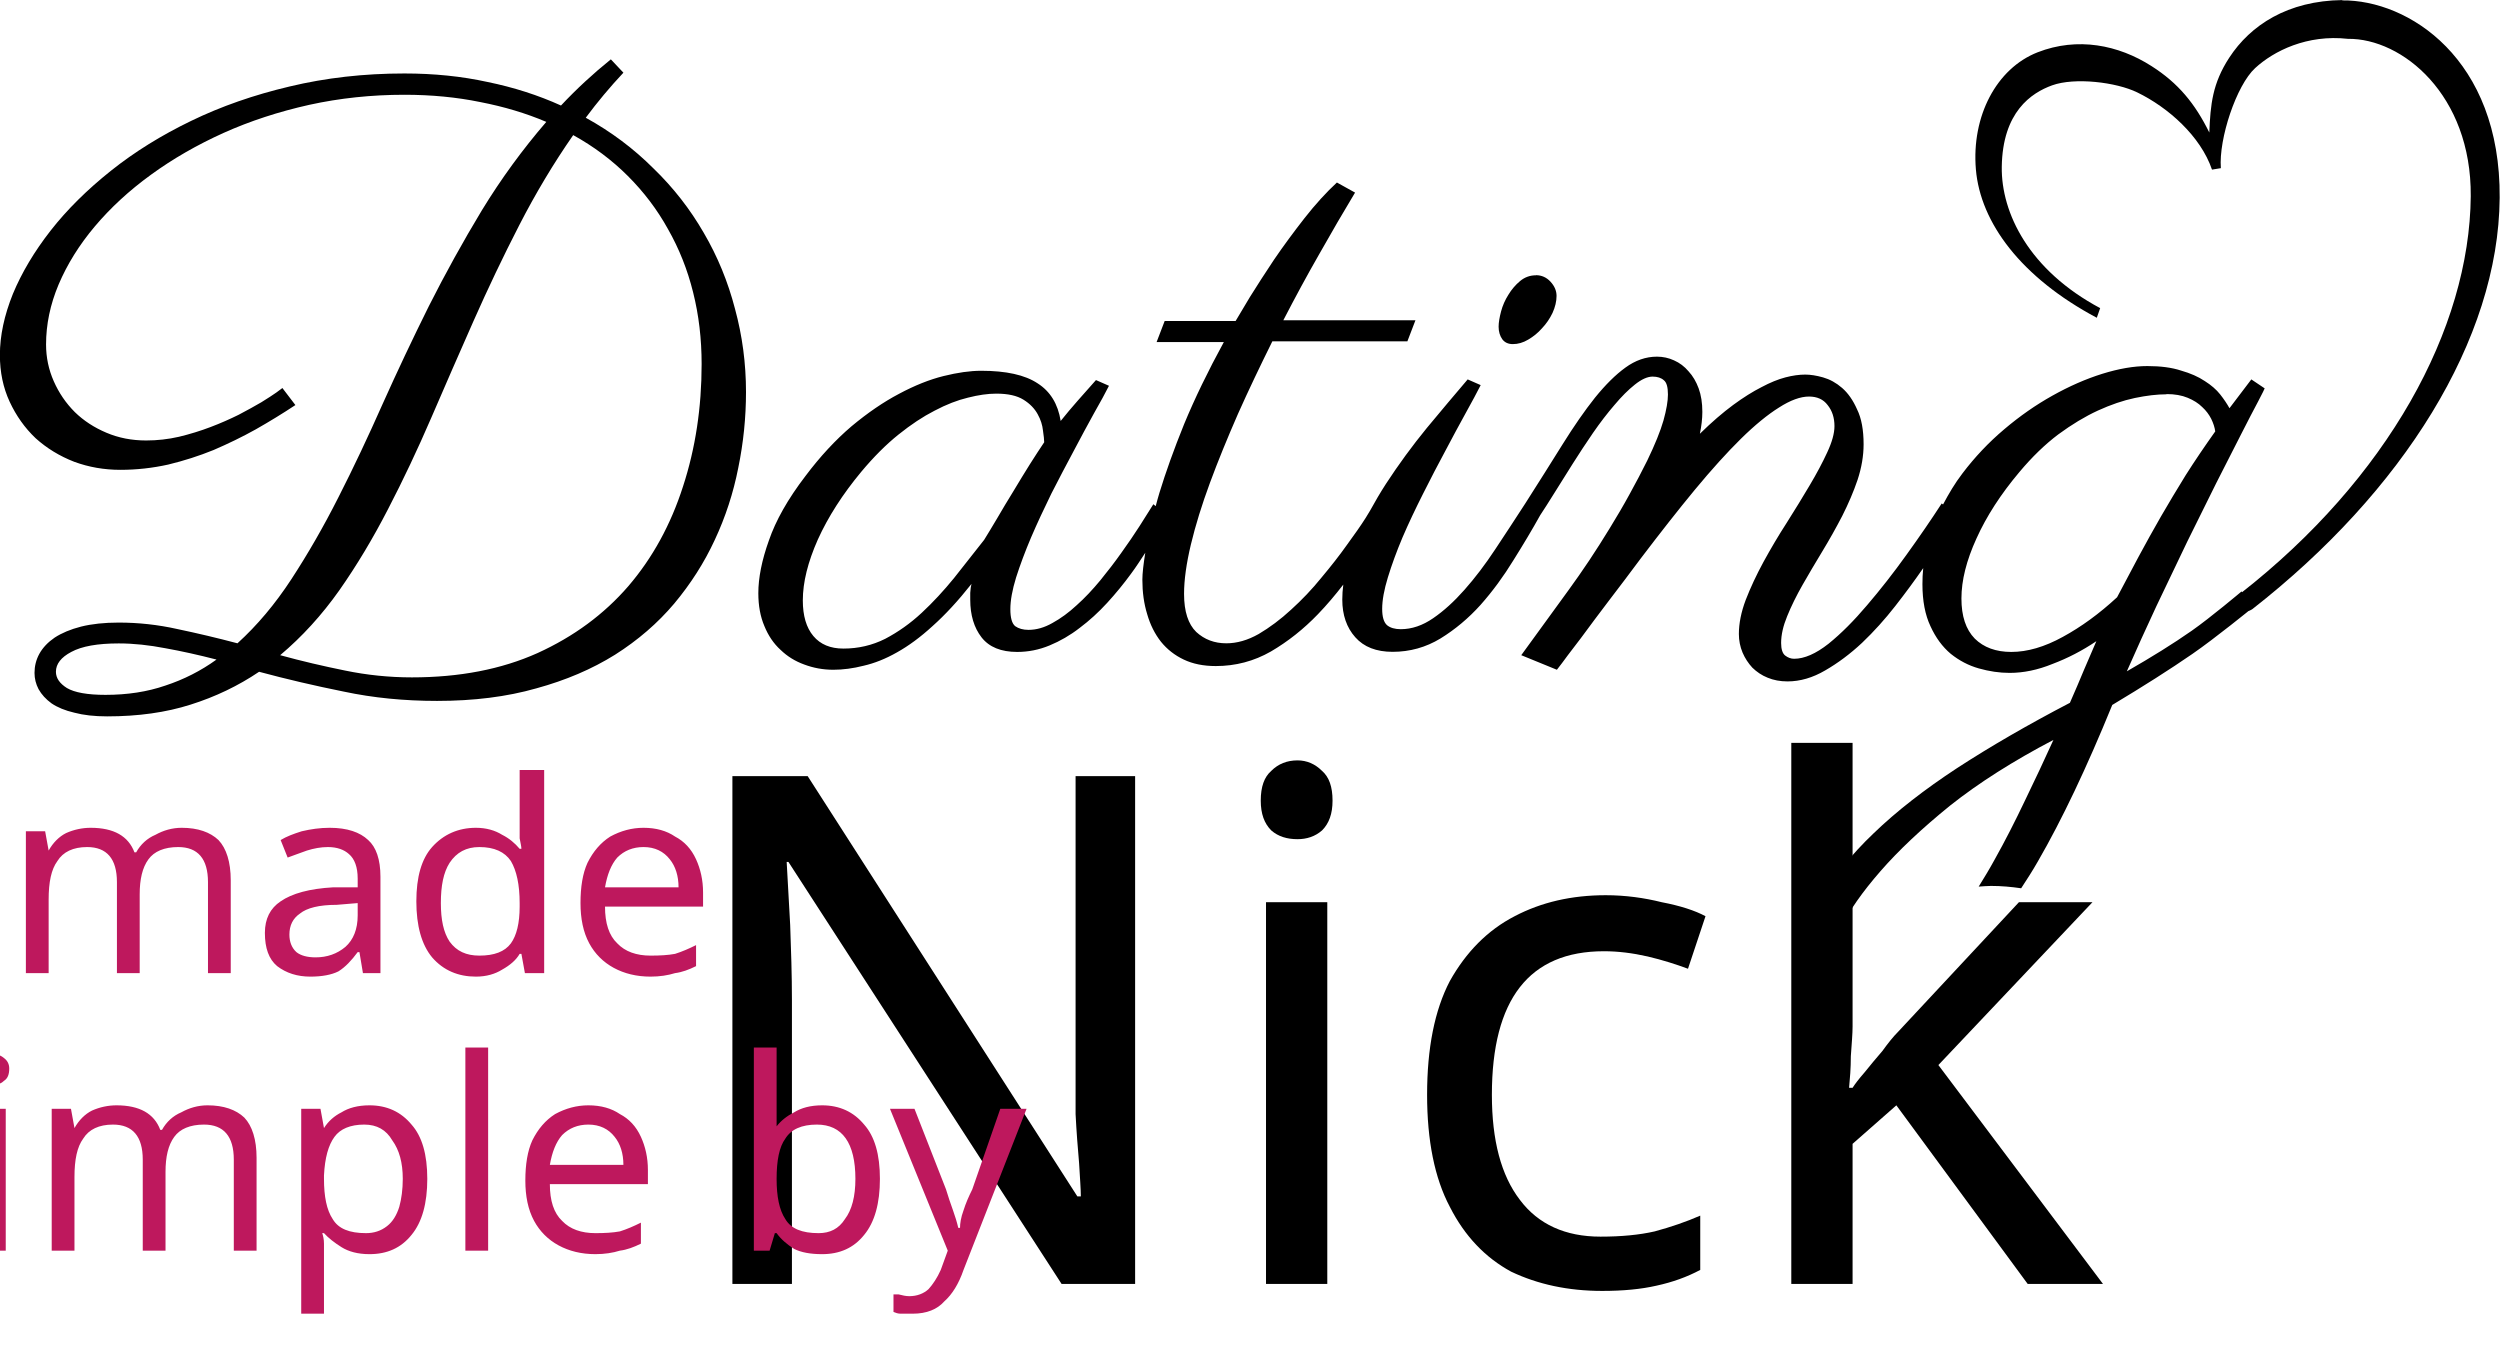
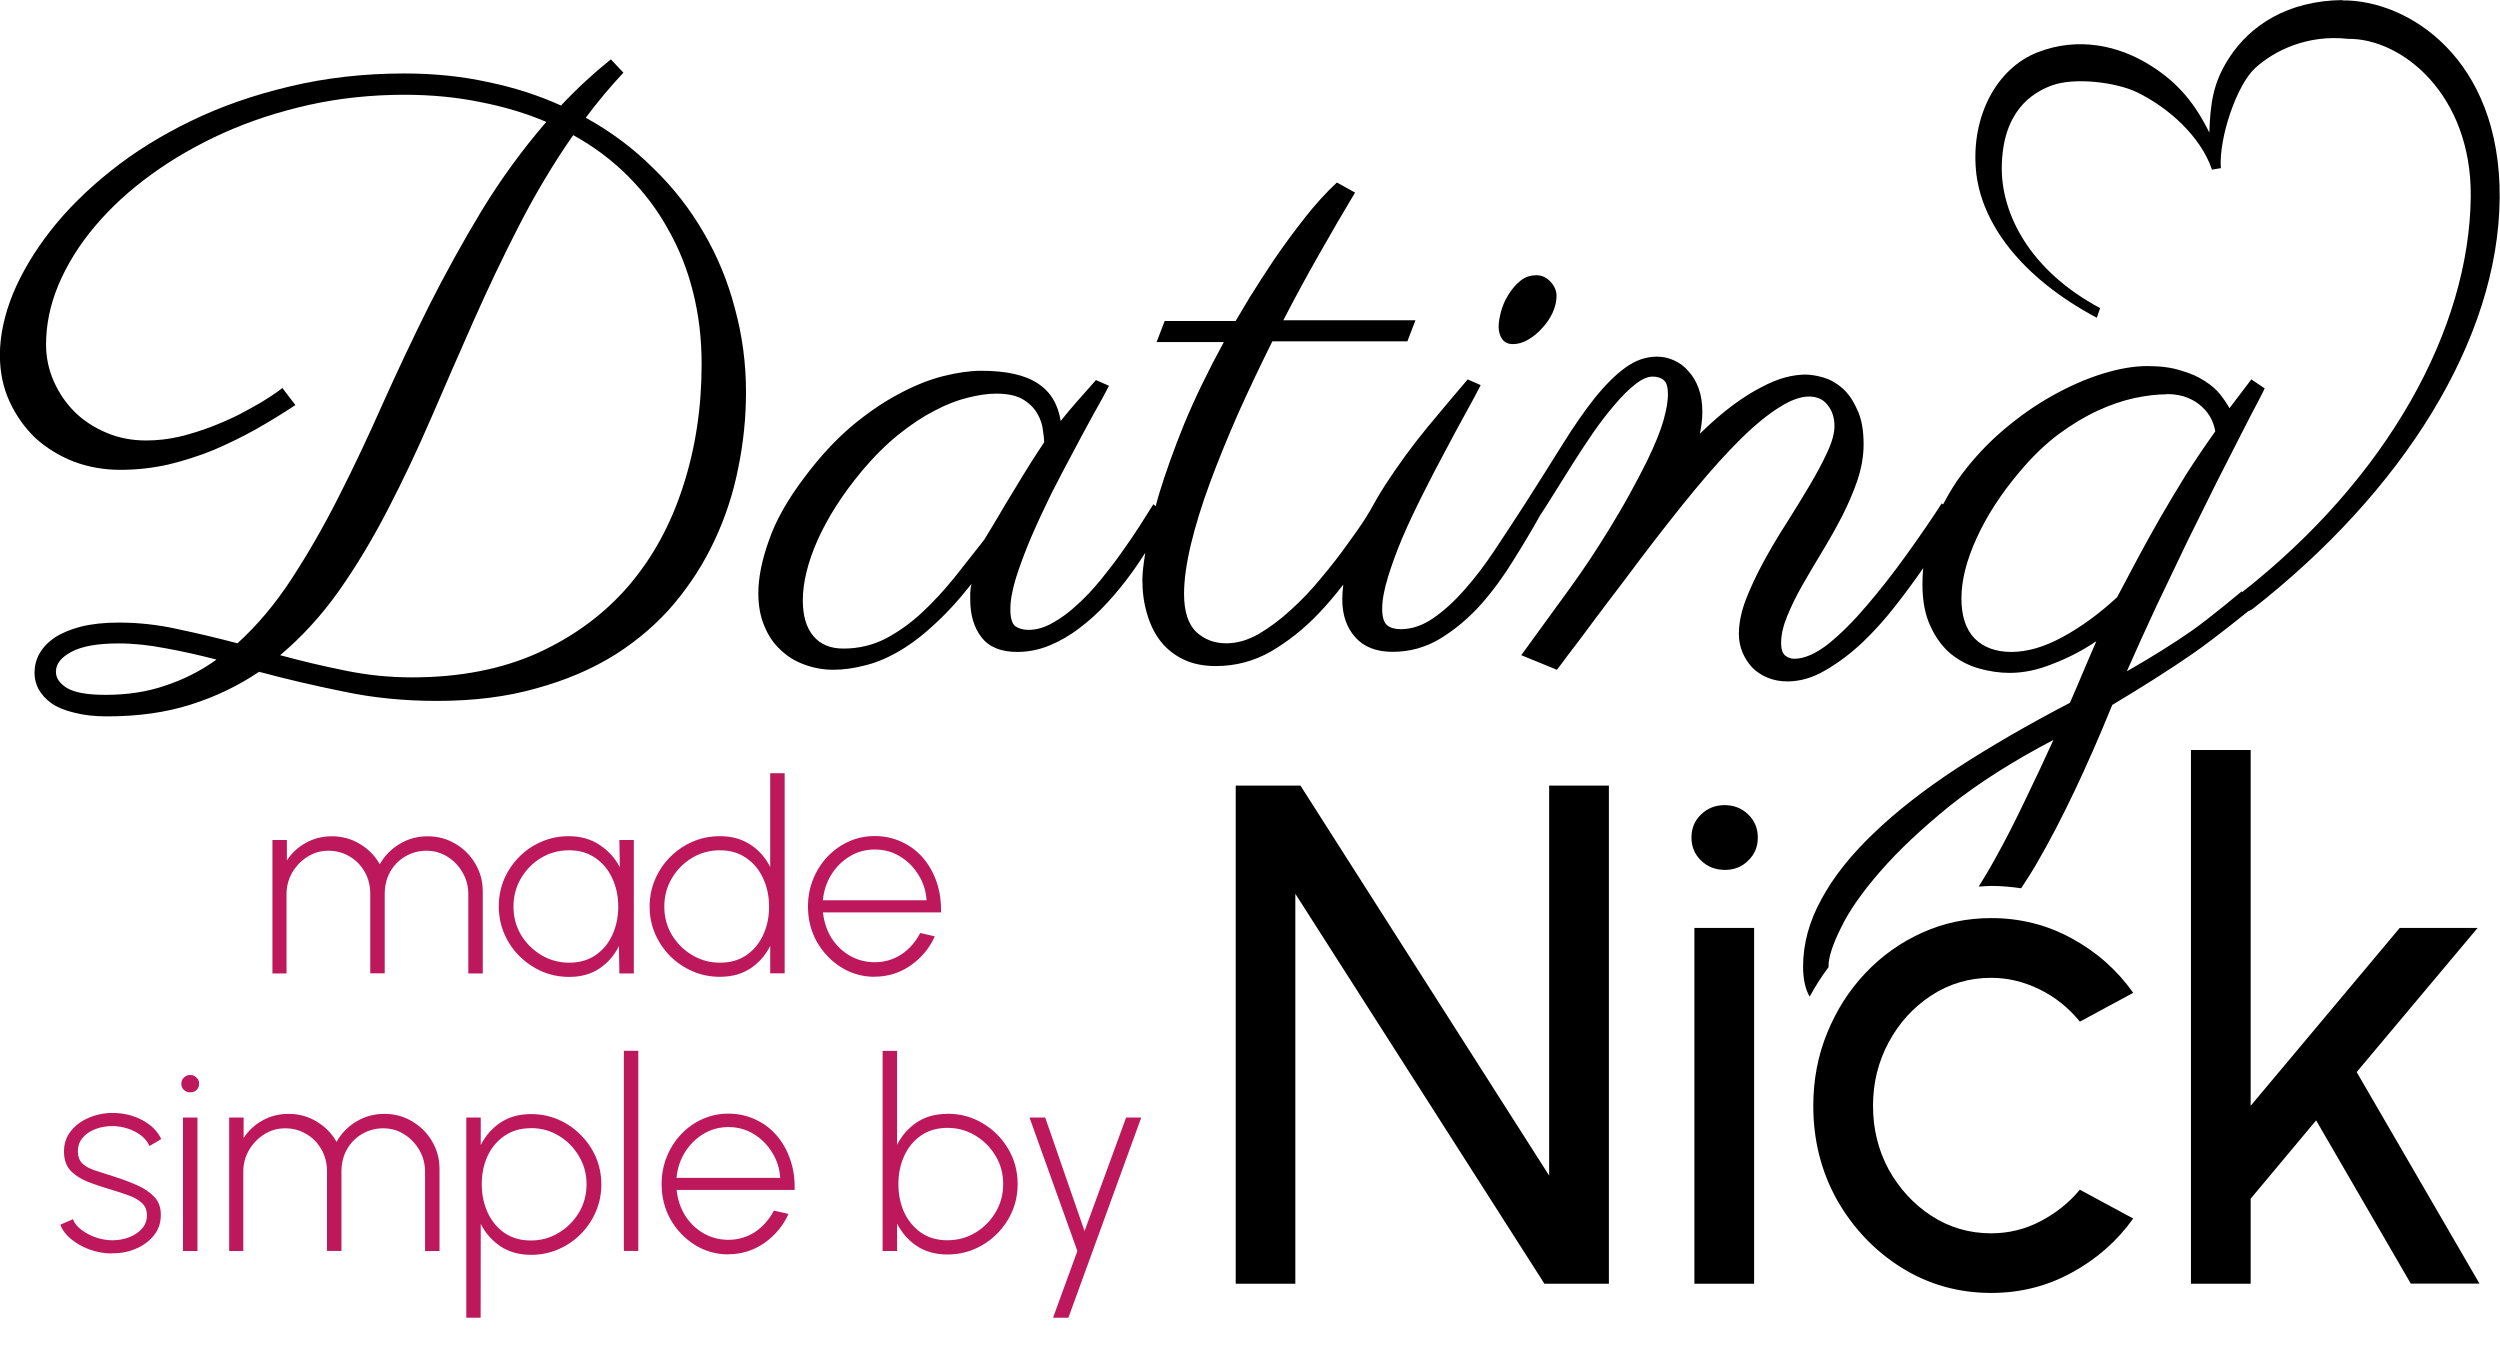
<svg xmlns="http://www.w3.org/2000/svg" width="84.318" height="45.941" viewBox="0 0 22.309 12.155" version="1.1" id="svg1">
  <defs id="defs1" />
  <g id="layer1" transform="translate(-59.52298,-96.39443)">
-     <text xml:space="preserve" style="font-style:normal;font-variant:normal;font-weight:100;font-stretch:normal;font-size:6.35px;font-family:Urbanist;-inkscape-font-specification:'Urbanist Thin';text-align:center;writing-mode:lr-tb;direction:ltr;text-anchor:middle;fill:#000000;fill-opacity:1;stroke:none;stroke-width:0.205;stroke-miterlimit:4.5;paint-order:markers stroke fill" x="76.028" y="107.85" id="text1">
-       <tspan id="tspan1" style="font-style:normal;font-variant:normal;font-weight:500;font-stretch:normal;font-size:6.35px;font-family:Urbanist;-inkscape-font-specification:'Urbanist Medium';fill:#000000;fill-opacity:1;stroke:none;stroke-width:0.205" x="76.028" y="107.85">Nick</tspan>
-     </text>
+     <path style="font-weight:500;font-size:6.35px;font-family:Urbanist;-inkscape-font-specification:'Urbanist Medium';text-align:center;text-anchor:middle;stroke-width:0.205;stroke-miterlimit:4.5;paint-order:markers stroke fill" d="m 70.55,107.85 v -4.445 h 0.578 l 2.219,3.48 v -3.48 h 0.533 v 4.445 h -0.575 l -2.223,-3.48 v 3.48 z m 4.093,-3.175 h 0.533 v 3.175 h -0.533 z m 0.273,-0.518 q -0.127,0 -0.213,-0.083 -0.086,-0.083 -0.086,-0.206 0,-0.124 0.086,-0.206 0.086,-0.083 0.21,-0.083 0.124,0 0.21,0.083 0.086,0.083 0.086,0.206 0,0.124 -0.086,0.206 -0.083,0.083 -0.206,0.083 z m 3.167,2.854 0.476,0.257 q -0.216,0.302 -0.549,0.483 -0.33,0.181 -0.718,0.181 -0.438,0 -0.8,-0.225 -0.359,-0.225 -0.575,-0.603 -0.213,-0.381 -0.213,-0.841 0,-0.349 0.124,-0.651 0.124,-0.305 0.34,-0.533 0.219,-0.232 0.508,-0.362 0.289,-0.13 0.616,-0.13 0.387,0 0.718,0.181 0.333,0.181 0.549,0.486 l -0.476,0.257 q -0.152,-0.187 -0.362,-0.289 -0.21,-0.102 -0.429,-0.102 -0.295,0 -0.537,0.159 -0.238,0.156 -0.378,0.416 -0.14,0.26 -0.14,0.568 0,0.308 0.14,0.568 0.143,0.257 0.381,0.413 0.241,0.156 0.533,0.156 0.235,0 0.441,-0.108 0.206,-0.108 0.349,-0.279 z m 3.566,0.838 h -0.613 l -0.845,-1.457 -0.584,0.699 v 0.759 h -0.533 v -4.763 h 0.533 v 3.175 l 1.33,-1.587 h 0.695 l -1.079,1.286 z" id="text1" aria-label="Nick" />
    <path id="path8" style="-inkscape-font-specification:Parisienne;fill:#000000;fill-opacity:1;stroke:none;stroke-miterlimit:4.5;paint-order:markers stroke fill" d="m 64.974,96.924 c -0.159,0.128 -0.307,0.265 -0.445,0.412 -0.203,-0.092 -0.421,-0.162 -0.655,-0.21 -0.232,-0.051 -0.479,-0.076 -0.742,-0.076 -0.362,0 -0.703,0.039 -1.024,0.116 -0.318,0.075 -0.611,0.177 -0.879,0.307 -0.265,0.128 -0.504,0.276 -0.716,0.445 -0.212,0.169 -0.392,0.347 -0.539,0.535 -0.145,0.186 -0.257,0.374 -0.336,0.564 -0.077,0.191 -0.116,0.373 -0.116,0.546 0,0.152 0.029,0.291 0.087,0.416 0.058,0.125 0.135,0.234 0.232,0.326 0.099,0.089 0.213,0.159 0.344,0.21 0.13,0.048 0.268,0.072 0.412,0.072 0.145,0 0.287,-0.016 0.427,-0.047 0.14,-0.034 0.275,-0.077 0.405,-0.13 0.13,-0.056 0.256,-0.117 0.376,-0.184 0.123,-0.07 0.241,-0.142 0.354,-0.217 l -0.116,-0.152 c -0.002,0.002 -0.021,0.016 -0.054,0.04 -0.031,0.022 -0.076,0.051 -0.134,0.087 -0.058,0.034 -0.125,0.071 -0.203,0.112 -0.077,0.038 -0.16,0.075 -0.25,0.109 -0.089,0.034 -0.183,0.063 -0.282,0.087 -0.096,0.022 -0.194,0.033 -0.293,0.033 -0.128,0 -0.246,-0.023 -0.354,-0.069 -0.109,-0.046 -0.203,-0.107 -0.282,-0.184 -0.08,-0.08 -0.142,-0.171 -0.188,-0.275 -0.046,-0.104 -0.069,-0.213 -0.069,-0.329 0,-0.178 0.037,-0.357 0.112,-0.535 0.077,-0.181 0.184,-0.353 0.322,-0.517 0.14,-0.166 0.307,-0.321 0.503,-0.463 0.195,-0.142 0.411,-0.266 0.648,-0.373 0.236,-0.106 0.491,-0.189 0.763,-0.25 0.273,-0.06 0.556,-0.09 0.85,-0.09 0.241,0 0.467,0.022 0.676,0.065 0.212,0.041 0.409,0.1 0.59,0.177 -0.212,0.246 -0.404,0.509 -0.575,0.789 -0.169,0.28 -0.327,0.566 -0.474,0.857 -0.145,0.292 -0.282,0.582 -0.412,0.872 -0.128,0.289 -0.259,0.567 -0.394,0.832 -0.133,0.263 -0.273,0.506 -0.42,0.731 -0.145,0.222 -0.305,0.412 -0.481,0.572 -0.181,-0.048 -0.359,-0.09 -0.535,-0.127 -0.174,-0.039 -0.348,-0.058 -0.525,-0.058 -0.128,0 -0.24,0.012 -0.336,0.036 -0.094,0.024 -0.172,0.057 -0.235,0.098 -0.06,0.041 -0.106,0.089 -0.137,0.145 -0.029,0.053 -0.043,0.11 -0.043,0.17 0,0.051 0.012,0.099 0.036,0.145 0.027,0.048 0.065,0.09 0.116,0.127 0.053,0.036 0.121,0.064 0.203,0.083 0.082,0.022 0.18,0.033 0.293,0.033 0.277,0 0.526,-0.035 0.745,-0.105 0.222,-0.07 0.426,-0.168 0.611,-0.293 0.241,0.065 0.493,0.124 0.756,0.177 0.263,0.056 0.54,0.083 0.832,0.083 0.328,0 0.623,-0.037 0.886,-0.112 0.263,-0.072 0.497,-0.172 0.702,-0.3 0.205,-0.13 0.381,-0.282 0.528,-0.456 0.147,-0.176 0.268,-0.365 0.362,-0.568 0.096,-0.205 0.166,-0.42 0.21,-0.644 0.046,-0.224 0.069,-0.45 0.069,-0.676 0,-0.256 -0.033,-0.503 -0.098,-0.742 C 66.019,98.908 65.926,98.682 65.803,98.472 65.682,98.262 65.533,98.07 65.354,97.897 65.178,97.721 64.977,97.57 64.75,97.445 c 0.104,-0.14 0.216,-0.274 0.336,-0.402 z m -0.336,0.676 c 0.183,0.101 0.346,0.223 0.488,0.365 0.142,0.142 0.262,0.3 0.358,0.474 0.099,0.174 0.174,0.362 0.224,0.564 0.051,0.203 0.076,0.416 0.076,0.64 0,0.388 -0.055,0.752 -0.166,1.092 -0.109,0.34 -0.271,0.637 -0.488,0.89 -0.217,0.251 -0.487,0.45 -0.81,0.597 -0.323,0.145 -0.697,0.217 -1.121,0.217 -0.205,0 -0.404,-0.021 -0.597,-0.061 -0.193,-0.039 -0.386,-0.084 -0.579,-0.137 0.195,-0.164 0.371,-0.357 0.528,-0.579 0.157,-0.224 0.301,-0.465 0.434,-0.723 0.135,-0.26 0.264,-0.533 0.387,-0.818 0.123,-0.285 0.248,-0.572 0.376,-0.861 0.128,-0.289 0.264,-0.575 0.409,-0.857 0.145,-0.282 0.305,-0.55 0.481,-0.803 z m 6.815,0.423 c -0.094,0.087 -0.191,0.193 -0.289,0.318 -0.096,0.123 -0.187,0.246 -0.271,0.369 -0.082,0.123 -0.154,0.235 -0.217,0.336 -0.06,0.101 -0.102,0.172 -0.127,0.213 h -0.633 l -0.072,0.188 h 0.6 c -0.142,0.26 -0.26,0.504 -0.354,0.731 -0.092,0.227 -0.165,0.432 -0.221,0.615 -0.013,0.042 -0.022,0.078 -0.033,0.118 l -0.021,-0.017 c -0.034,0.053 -0.075,0.118 -0.123,0.195 -0.048,0.075 -0.102,0.154 -0.163,0.239 -0.058,0.082 -0.121,0.164 -0.188,0.246 -0.068,0.082 -0.137,0.156 -0.21,0.221 -0.07,0.065 -0.142,0.118 -0.217,0.159 -0.072,0.041 -0.143,0.061 -0.213,0.061 -0.048,0 -0.088,-0.011 -0.119,-0.033 -0.029,-0.024 -0.043,-0.075 -0.043,-0.152 0,-0.077 0.017,-0.171 0.051,-0.282 0.036,-0.113 0.081,-0.233 0.134,-0.358 0.055,-0.128 0.116,-0.258 0.181,-0.391 0.068,-0.133 0.134,-0.259 0.199,-0.38 0.065,-0.123 0.125,-0.235 0.181,-0.336 0.058,-0.101 0.102,-0.183 0.134,-0.246 l -0.116,-0.051 c -0.055,0.063 -0.11,0.124 -0.163,0.184 -0.053,0.06 -0.104,0.121 -0.152,0.181 -0.024,-0.152 -0.093,-0.264 -0.206,-0.336 -0.113,-0.075 -0.281,-0.112 -0.503,-0.112 -0.099,0 -0.211,0.016 -0.336,0.047 -0.125,0.031 -0.258,0.084 -0.398,0.159 -0.137,0.072 -0.279,0.169 -0.423,0.289 -0.142,0.121 -0.28,0.269 -0.412,0.445 -0.157,0.205 -0.265,0.397 -0.326,0.575 -0.063,0.176 -0.094,0.333 -0.094,0.47 0,0.111 0.018,0.209 0.054,0.293 0.034,0.084 0.082,0.156 0.145,0.213 0.06,0.058 0.13,0.101 0.21,0.13 0.082,0.031 0.169,0.047 0.26,0.047 0.087,0 0.177,-0.012 0.271,-0.036 0.096,-0.022 0.195,-0.061 0.297,-0.119 0.104,-0.058 0.21,-0.136 0.318,-0.235 0.111,-0.099 0.227,-0.224 0.347,-0.376 -0.005,0.019 -0.009,0.046 -0.011,0.08 v 0.061 c 0,0.137 0.034,0.25 0.101,0.336 0.068,0.087 0.174,0.13 0.318,0.13 0.099,0 0.195,-0.019 0.289,-0.058 0.094,-0.039 0.183,-0.09 0.268,-0.156 0.087,-0.065 0.169,-0.14 0.246,-0.224 0.077,-0.084 0.148,-0.171 0.213,-0.26 0.047,-0.063 0.086,-0.125 0.127,-0.187 -0.016,0.099 -0.026,0.183 -0.026,0.241 0,0.111 0.014,0.213 0.043,0.307 0.027,0.094 0.068,0.176 0.123,0.246 0.055,0.068 0.123,0.121 0.203,0.159 0.082,0.039 0.177,0.058 0.286,0.058 0.176,0 0.34,-0.043 0.492,-0.13 0.152,-0.089 0.292,-0.2 0.42,-0.333 0.08,-0.083 0.155,-0.172 0.226,-0.264 -0.006,0.045 -0.009,0.09 -0.009,0.134 0,0.137 0.039,0.25 0.116,0.336 0.077,0.087 0.188,0.13 0.333,0.13 0.154,0 0.297,-0.04 0.427,-0.119 0.13,-0.08 0.25,-0.18 0.358,-0.3 0.109,-0.123 0.206,-0.256 0.293,-0.398 0.089,-0.142 0.169,-0.276 0.239,-0.402 0.034,-0.051 0.076,-0.117 0.127,-0.199 0.051,-0.082 0.105,-0.169 0.163,-0.26 0.058,-0.092 0.118,-0.183 0.181,-0.275 0.065,-0.094 0.129,-0.177 0.192,-0.25 0.063,-0.075 0.123,-0.135 0.181,-0.181 0.06,-0.048 0.113,-0.072 0.159,-0.072 0.043,0 0.077,0.011 0.101,0.033 0.024,0.019 0.036,0.061 0.036,0.127 0,0.058 -0.013,0.135 -0.04,0.232 -0.027,0.094 -0.075,0.213 -0.145,0.358 -0.048,0.097 -0.1,0.195 -0.156,0.297 -0.055,0.101 -0.115,0.203 -0.177,0.304 -0.06,0.099 -0.122,0.195 -0.184,0.289 -0.063,0.094 -0.124,0.182 -0.184,0.264 l -0.423,0.582 0.318,0.13 c 0.029,-0.036 0.061,-0.08 0.098,-0.13 0.036,-0.048 0.075,-0.099 0.116,-0.152 0.041,-0.056 0.082,-0.111 0.123,-0.166 0.041,-0.055 0.082,-0.11 0.123,-0.163 0.094,-0.123 0.191,-0.251 0.289,-0.383 0.174,-0.229 0.334,-0.433 0.481,-0.611 0.15,-0.181 0.287,-0.333 0.412,-0.456 0.125,-0.123 0.239,-0.216 0.34,-0.279 0.101,-0.065 0.191,-0.098 0.268,-0.098 0.072,0 0.128,0.025 0.166,0.076 0.041,0.051 0.061,0.113 0.061,0.188 0,0.065 -0.022,0.143 -0.065,0.235 -0.041,0.089 -0.093,0.187 -0.156,0.293 -0.063,0.106 -0.131,0.218 -0.206,0.336 -0.075,0.116 -0.143,0.232 -0.206,0.347 -0.063,0.116 -0.116,0.229 -0.159,0.34 -0.041,0.109 -0.061,0.21 -0.061,0.304 0,0.058 0.011,0.113 0.033,0.166 0.022,0.051 0.051,0.095 0.087,0.134 0.039,0.038 0.084,0.069 0.137,0.09 0.053,0.022 0.112,0.033 0.177,0.033 0.113,0 0.225,-0.033 0.336,-0.098 0.113,-0.065 0.223,-0.147 0.329,-0.246 0.106,-0.101 0.205,-0.211 0.297,-0.329 0.093,-0.119 0.175,-0.231 0.249,-0.338 -0.005,0.047 -0.007,0.095 -0.007,0.143 0,0.15 0.024,0.275 0.072,0.376 0.046,0.101 0.106,0.183 0.181,0.246 0.075,0.06 0.158,0.104 0.25,0.13 0.092,0.026 0.183,0.04 0.275,0.04 0.123,0 0.251,-0.026 0.383,-0.08 0.135,-0.051 0.265,-0.118 0.391,-0.203 -0.034,0.077 -0.07,0.162 -0.109,0.253 -0.039,0.094 -0.081,0.193 -0.127,0.297 -0.374,0.195 -0.709,0.389 -1.006,0.582 -0.294,0.193 -0.543,0.387 -0.745,0.582 -0.205,0.195 -0.361,0.392 -0.467,0.59 -0.109,0.198 -0.163,0.398 -0.163,0.6 0,0.106 0.018,0.193 0.054,0.26 0.002,0.003 0.004,0.005 0.005,0.008 0.05,-0.093 0.106,-0.181 0.169,-0.264 -6.2e-5,-0.003 -0.001,-0.005 -0.001,-0.008 0,-0.08 0.037,-0.194 0.112,-0.344 0.072,-0.15 0.189,-0.317 0.351,-0.503 0.162,-0.186 0.369,-0.381 0.622,-0.586 0.256,-0.203 0.563,-0.398 0.922,-0.586 -0.08,0.176 -0.164,0.356 -0.253,0.539 -0.087,0.183 -0.178,0.362 -0.275,0.535 -0.046,0.084 -0.092,0.159 -0.139,0.235 0.036,-0.002 0.073,-0.006 0.11,-0.006 0.091,0 0.18,0.008 0.269,0.021 0.05,-0.077 0.1,-0.153 0.151,-0.243 0.212,-0.367 0.433,-0.831 0.662,-1.393 0.277,-0.166 0.516,-0.318 0.716,-0.456 0.203,-0.14 0.528,-0.405 0.528,-0.405 l -0.09,-0.152 c 0,0 -0.279,0.235 -0.445,0.351 -0.166,0.116 -0.359,0.236 -0.579,0.362 0.084,-0.191 0.172,-0.385 0.264,-0.582 0.094,-0.198 0.186,-0.389 0.275,-0.575 0.092,-0.186 0.178,-0.361 0.26,-0.525 0.084,-0.166 0.158,-0.311 0.221,-0.434 0.063,-0.123 0.113,-0.221 0.152,-0.293 0.039,-0.075 0.058,-0.113 0.058,-0.116 l -0.119,-0.08 -0.195,0.257 c -0.022,-0.039 -0.049,-0.08 -0.083,-0.123 -0.034,-0.043 -0.08,-0.083 -0.137,-0.119 -0.058,-0.039 -0.129,-0.07 -0.213,-0.094 -0.082,-0.027 -0.182,-0.04 -0.3,-0.04 -0.121,0 -0.254,0.023 -0.402,0.069 -0.147,0.046 -0.295,0.111 -0.445,0.195 -0.147,0.082 -0.291,0.182 -0.43,0.3 -0.14,0.118 -0.264,0.25 -0.373,0.394 -0.067,0.087 -0.122,0.181 -0.173,0.277 l -0.012,-0.009 c -0.094,0.145 -0.199,0.298 -0.315,0.459 -0.116,0.162 -0.233,0.311 -0.351,0.449 -0.116,0.137 -0.23,0.252 -0.344,0.344 -0.113,0.089 -0.216,0.134 -0.307,0.134 -0.029,0 -0.055,-0.01 -0.08,-0.029 -0.024,-0.019 -0.036,-0.057 -0.036,-0.112 0,-0.072 0.018,-0.152 0.054,-0.239 0.036,-0.089 0.082,-0.182 0.137,-0.279 0.055,-0.097 0.115,-0.197 0.177,-0.3 0.063,-0.104 0.122,-0.209 0.177,-0.315 0.055,-0.109 0.101,-0.216 0.137,-0.322 0.036,-0.109 0.054,-0.215 0.054,-0.318 0,-0.128 -0.019,-0.232 -0.058,-0.311 -0.036,-0.082 -0.081,-0.146 -0.134,-0.192 -0.053,-0.046 -0.11,-0.077 -0.17,-0.094 -0.06,-0.017 -0.113,-0.025 -0.159,-0.025 -0.053,0 -0.112,0.008 -0.177,0.025 -0.065,0.017 -0.136,0.046 -0.213,0.087 -0.077,0.039 -0.162,0.092 -0.253,0.159 -0.092,0.068 -0.191,0.153 -0.297,0.257 0.014,-0.068 0.022,-0.133 0.022,-0.195 0,-0.08 -0.011,-0.15 -0.033,-0.21 -0.022,-0.06 -0.052,-0.111 -0.09,-0.152 -0.036,-0.043 -0.08,-0.076 -0.13,-0.098 -0.048,-0.022 -0.099,-0.033 -0.152,-0.033 -0.099,0 -0.193,0.033 -0.282,0.098 -0.087,0.063 -0.177,0.152 -0.271,0.268 -0.092,0.116 -0.188,0.254 -0.289,0.416 -0.099,0.159 -0.21,0.335 -0.333,0.528 -0.089,0.137 -0.178,0.274 -0.268,0.409 -0.089,0.135 -0.181,0.256 -0.275,0.362 -0.092,0.104 -0.184,0.188 -0.279,0.253 -0.094,0.065 -0.191,0.098 -0.289,0.098 -0.053,0 -0.094,-0.012 -0.123,-0.036 -0.029,-0.026 -0.043,-0.075 -0.043,-0.145 0,-0.077 0.017,-0.171 0.051,-0.282 0.034,-0.111 0.077,-0.229 0.13,-0.355 0.055,-0.128 0.117,-0.258 0.184,-0.391 0.068,-0.135 0.134,-0.263 0.199,-0.383 0.065,-0.123 0.125,-0.235 0.181,-0.336 0.058,-0.104 0.102,-0.187 0.134,-0.25 l -0.116,-0.051 c -0.111,0.13 -0.233,0.275 -0.365,0.434 -0.13,0.159 -0.252,0.326 -0.365,0.499 -0.051,0.079 -0.097,0.158 -0.141,0.238 -0.013,0.022 -0.018,0.031 -0.04,0.066 -0.043,0.068 -0.099,0.147 -0.166,0.239 -0.065,0.092 -0.141,0.189 -0.228,0.293 -0.084,0.104 -0.175,0.199 -0.271,0.286 -0.094,0.087 -0.191,0.159 -0.289,0.217 -0.099,0.056 -0.195,0.083 -0.289,0.083 -0.106,0 -0.195,-0.034 -0.268,-0.101 -0.072,-0.07 -0.109,-0.183 -0.109,-0.34 0,-0.125 0.021,-0.273 0.061,-0.441 0.041,-0.171 0.098,-0.355 0.17,-0.55 0.072,-0.195 0.156,-0.4 0.25,-0.615 0.096,-0.215 0.199,-0.43 0.307,-0.648 h 1.205 l 0.072,-0.188 h -1.179 c 0.106,-0.205 0.213,-0.403 0.322,-0.593 0.109,-0.193 0.215,-0.375 0.318,-0.546 z m 1.776,0.828 c -0.053,0 -0.1,0.017 -0.141,0.051 -0.041,0.034 -0.076,0.075 -0.105,0.123 -0.029,0.046 -0.051,0.095 -0.065,0.148 -0.014,0.053 -0.022,0.099 -0.022,0.137 0,0.043 0.011,0.081 0.033,0.112 0.022,0.029 0.053,0.043 0.094,0.043 0.046,0 0.092,-0.013 0.137,-0.04 0.046,-0.027 0.087,-0.06 0.123,-0.101 0.039,-0.041 0.07,-0.087 0.094,-0.137 0.024,-0.053 0.036,-0.104 0.036,-0.152 0,-0.046 -0.018,-0.088 -0.054,-0.127 -0.036,-0.039 -0.08,-0.058 -0.13,-0.058 z m -4.815,1.056 c 0.104,0 0.184,0.018 0.242,0.054 0.058,0.036 0.1,0.08 0.127,0.13 0.027,0.048 0.042,0.097 0.047,0.145 0.007,0.048 0.011,0.083 0.011,0.105 -0.036,0.053 -0.078,0.118 -0.127,0.195 -0.048,0.077 -0.098,0.158 -0.148,0.242 -0.051,0.082 -0.099,0.163 -0.145,0.242 -0.046,0.077 -0.084,0.141 -0.116,0.192 -0.087,0.111 -0.176,0.224 -0.268,0.34 -0.092,0.113 -0.188,0.217 -0.289,0.311 -0.101,0.094 -0.21,0.171 -0.326,0.232 -0.116,0.058 -0.24,0.087 -0.373,0.087 -0.116,0 -0.205,-0.037 -0.268,-0.112 -0.063,-0.075 -0.094,-0.181 -0.094,-0.318 0,-0.162 0.045,-0.342 0.134,-0.543 0.092,-0.203 0.221,-0.404 0.387,-0.604 0.111,-0.133 0.222,-0.244 0.333,-0.333 0.111,-0.089 0.218,-0.16 0.322,-0.213 0.106,-0.056 0.205,-0.094 0.297,-0.116 0.094,-0.024 0.178,-0.036 0.253,-0.036 z m 10.443,0.004 c 0.072,0 0.135,0.011 0.188,0.033 0.053,0.022 0.096,0.049 0.13,0.083 0.034,0.031 0.06,0.066 0.08,0.105 0.019,0.039 0.031,0.076 0.036,0.112 -0.096,0.135 -0.184,0.265 -0.264,0.391 -0.077,0.125 -0.151,0.248 -0.221,0.369 -0.068,0.118 -0.134,0.238 -0.199,0.358 -0.063,0.118 -0.127,0.239 -0.192,0.362 -0.159,0.147 -0.321,0.265 -0.485,0.354 -0.162,0.089 -0.315,0.134 -0.459,0.134 -0.137,0 -0.246,-0.04 -0.326,-0.119 -0.08,-0.082 -0.119,-0.201 -0.119,-0.358 0,-0.162 0.045,-0.34 0.134,-0.535 0.089,-0.198 0.217,-0.396 0.383,-0.593 0.113,-0.135 0.229,-0.247 0.347,-0.336 0.121,-0.089 0.239,-0.16 0.354,-0.213 0.116,-0.053 0.225,-0.09 0.329,-0.112 0.106,-0.022 0.2,-0.033 0.282,-0.033 z M 60.583,102.136 c 0.133,0 0.271,0.015 0.416,0.043 0.145,0.026 0.297,0.06 0.456,0.101 -0.14,0.101 -0.292,0.178 -0.456,0.232 -0.162,0.056 -0.34,0.083 -0.535,0.083 -0.162,0 -0.276,-0.021 -0.344,-0.061 -0.065,-0.041 -0.098,-0.089 -0.098,-0.145 0,-0.07 0.046,-0.129 0.137,-0.177 0.094,-0.051 0.235,-0.076 0.423,-0.076 z" />
-     <text xml:space="preserve" style="font-style:normal;font-variant:normal;font-weight:500;font-stretch:normal;font-size:2.381px;font-family:Urbanist;-inkscape-font-specification:'Urbanist Medium';text-align:center;letter-spacing:0px;writing-mode:lr-tb;direction:ltr;text-anchor:middle;fill:#be185d;fill-opacity:1;stroke:none;stroke-width:0.205;stroke-miterlimit:4.5;paint-order:markers stroke fill" x="64.902" y="104.581" id="text3">
-       <tspan id="tspan3" style="font-style:normal;font-variant:normal;font-weight:300;font-stretch:normal;font-size:2.381px;font-family:Urbanist;-inkscape-font-specification:'Urbanist Light';text-align:center;letter-spacing:0px;text-anchor:middle;fill:#be185d;fill-opacity:1;stroke:none;stroke-width:0.205" x="64.902" y="104.581" dy="0.5">made</tspan>
-       <tspan style="font-style:normal;font-variant:normal;font-weight:300;font-stretch:normal;font-size:2.381px;font-family:Urbanist;-inkscape-font-specification:'Urbanist Light';text-align:center;letter-spacing:0px;text-anchor:middle;fill:#be185d;fill-opacity:1;stroke:none;stroke-width:0.205" x="64.902" y="107.557" id="tspan4">simple by</tspan>
-     </text>
+     <g id="text3" style="font-weight:500;font-size:2.381px;font-family:Urbanist;-inkscape-font-specification:'Urbanist Medium';text-align:center;letter-spacing:0px;text-anchor:middle;fill:#be185d;stroke-width:0.205;stroke-miterlimit:4.5;paint-order:markers stroke fill" aria-label="made&#10;simple by">
+       <path style="font-weight:300;-inkscape-font-specification:'Urbanist Light'" d="m 61.954,105.081 v -1.191 h 0.129 v 0.182 q 0.065,-0.099 0.17,-0.157 0.105,-0.058 0.231,-0.058 0.138,0 0.251,0.069 0.114,0.068 0.177,0.181 0.063,-0.113 0.176,-0.181 0.113,-0.069 0.251,-0.069 0.136,0 0.248,0.067 0.112,0.066 0.177,0.177 0.067,0.112 0.067,0.248 v 0.732 h -0.129 v -0.708 q 0,-0.104 -0.05,-0.191 -0.05,-0.088 -0.135,-0.142 -0.085,-0.054 -0.188,-0.054 -0.102,0 -0.188,0.05 -0.085,0.049 -0.135,0.136 -0.05,0.087 -0.05,0.2 v 0.708 h -0.129 v -0.708 q 0,-0.113 -0.051,-0.2 -0.05,-0.087 -0.135,-0.136 -0.085,-0.05 -0.188,-0.05 -0.102,0 -0.187,0.054 -0.085,0.054 -0.136,0.142 -0.05,0.087 -0.05,0.191 v 0.708 z m 3.096,-1.191 h 0.129 v 1.191 h -0.129 l -0.004,-0.244 q -0.061,0.124 -0.174,0.2 -0.112,0.075 -0.269,0.075 -0.13,0 -0.244,-0.049 -0.113,-0.05 -0.2,-0.136 -0.087,-0.087 -0.136,-0.2 -0.049,-0.114 -0.049,-0.245 0,-0.13 0.048,-0.243 0.049,-0.113 0.135,-0.199 0.086,-0.087 0.199,-0.135 0.113,-0.049 0.242,-0.049 0.158,0 0.274,0.077 0.117,0.076 0.182,0.2 z m -0.448,1.095 q 0.137,0 0.235,-0.067 0.099,-0.068 0.151,-0.182 0.052,-0.114 0.052,-0.251 0,-0.14 -0.054,-0.254 -0.052,-0.114 -0.151,-0.181 -0.098,-0.068 -0.233,-0.068 -0.138,0 -0.251,0.068 -0.112,0.068 -0.179,0.182 -0.067,0.114 -0.067,0.252 0,0.141 0.068,0.254 0.069,0.113 0.182,0.18 0.113,0.067 0.246,0.067 z m 1.794,-1.691 h 0.129 v 1.786 h -0.129 v -0.245 q -0.062,0.125 -0.176,0.201 -0.114,0.075 -0.273,0.075 -0.13,0 -0.243,-0.049 -0.113,-0.049 -0.2,-0.135 -0.086,-0.087 -0.135,-0.2 -0.049,-0.113 -0.049,-0.243 0,-0.13 0.049,-0.243 0.049,-0.114 0.135,-0.2 0.087,-0.087 0.2,-0.136 0.113,-0.049 0.243,-0.049 0.158,0 0.273,0.076 0.114,0.075 0.176,0.199 z m -0.448,1.691 q 0.137,0 0.235,-0.067 0.099,-0.068 0.151,-0.182 0.052,-0.114 0.052,-0.251 0,-0.14 -0.054,-0.254 -0.052,-0.114 -0.151,-0.181 -0.098,-0.068 -0.233,-0.068 -0.137,0 -0.25,0.068 -0.112,0.068 -0.18,0.182 -0.067,0.114 -0.067,0.252 0,0.141 0.068,0.254 0.069,0.113 0.182,0.18 0.113,0.067 0.246,0.067 z m 1.381,0.126 q -0.164,0 -0.3,-0.085 -0.135,-0.085 -0.216,-0.226 -0.08,-0.143 -0.08,-0.316 0,-0.131 0.046,-0.244 0.046,-0.114 0.127,-0.2 0.082,-0.087 0.191,-0.136 0.108,-0.049 0.231,-0.049 0.13,0 0.239,0.051 0.111,0.05 0.191,0.142 0.08,0.092 0.123,0.217 0.043,0.124 0.039,0.271 h -1.053 q 0.013,0.127 0.076,0.229 0.064,0.1 0.164,0.158 0.1,0.057 0.22,0.058 0.132,0 0.238,-0.069 0.106,-0.07 0.17,-0.192 l 0.13,0.03 q -0.071,0.158 -0.216,0.26 -0.144,0.1 -0.323,0.1 z m -0.464,-0.683 h 0.926 q -0.007,-0.123 -0.071,-0.225 -0.063,-0.104 -0.165,-0.166 -0.102,-0.062 -0.225,-0.062 -0.123,0 -0.224,0.061 -0.101,0.061 -0.165,0.164 -0.063,0.102 -0.075,0.227 z" id="path2" />
+       <path style="font-weight:300;-inkscape-font-specification:'Urbanist Light'" d="m 60.517,107.58 q -0.099,-0.001 -0.194,-0.035 -0.094,-0.035 -0.164,-0.092 -0.07,-0.057 -0.098,-0.13 l 0.113,-0.049 q 0.02,0.054 0.077,0.096 0.058,0.043 0.131,0.068 0.074,0.024 0.144,0.024 0.08,0 0.15,-0.027 0.07,-0.027 0.114,-0.077 0.044,-0.05 0.044,-0.118 0,-0.071 -0.046,-0.112 -0.046,-0.042 -0.119,-0.067 -0.071,-0.026 -0.148,-0.049 -0.131,-0.038 -0.227,-0.077 -0.095,-0.041 -0.148,-0.102 -0.052,-0.062 -0.052,-0.163 0,-0.105 0.061,-0.182 0.061,-0.077 0.16,-0.119 0.099,-0.043 0.212,-0.043 0.146,0 0.266,0.064 0.12,0.064 0.169,0.169 l -0.105,0.062 q -0.024,-0.055 -0.075,-0.094 -0.051,-0.039 -0.117,-0.061 -0.065,-0.021 -0.132,-0.023 -0.083,-0.001 -0.156,0.026 -0.071,0.026 -0.115,0.077 -0.044,0.05 -0.044,0.121 0,0.071 0.04,0.11 0.04,0.038 0.113,0.062 0.073,0.023 0.168,0.054 0.111,0.035 0.206,0.077 0.096,0.042 0.155,0.105 0.06,0.063 0.058,0.163 0,0.105 -0.063,0.182 -0.062,0.077 -0.163,0.119 -0.1,0.042 -0.214,0.039 z m 0.639,-1.213 h 0.129 v 1.191 h -0.129 z m 0.065,-0.225 q -0.033,0 -0.057,-0.021 -0.023,-0.023 -0.023,-0.056 0,-0.033 0.023,-0.055 0.024,-0.023 0.057,-0.023 0.032,0 0.055,0.023 0.024,0.021 0.024,0.055 0,0.033 -0.023,0.056 -0.023,0.021 -0.056,0.021 z m 0.347,1.416 v -1.191 h 0.129 v 0.182 q 0.065,-0.099 0.17,-0.157 0.105,-0.058 0.231,-0.058 0.138,0 0.251,0.069 0.114,0.068 0.177,0.181 0.063,-0.113 0.176,-0.181 0.113,-0.069 0.251,-0.069 0.136,0 0.248,0.067 0.112,0.066 0.177,0.177 0.067,0.112 0.067,0.248 v 0.732 h -0.129 v -0.708 q 0,-0.104 -0.05,-0.191 -0.05,-0.088 -0.135,-0.142 -0.085,-0.054 -0.188,-0.054 -0.102,0 -0.188,0.05 -0.085,0.049 -0.135,0.136 -0.05,0.087 -0.05,0.2 v 0.708 h -0.129 v -0.708 q 0,-0.113 -0.051,-0.2 -0.05,-0.087 -0.135,-0.136 -0.085,-0.05 -0.188,-0.05 -0.102,0 -0.187,0.054 -0.085,0.054 -0.136,0.142 -0.05,0.087 -0.05,0.191 v 0.708 z m 2.244,0.595 H 63.684 v -1.786 h 0.129 v 0.245 q 0.063,-0.124 0.176,-0.2 0.114,-0.076 0.273,-0.076 0.13,0 0.243,0.049 0.113,0.049 0.199,0.136 0.087,0.086 0.136,0.199 0.049,0.113 0.049,0.243 0,0.13 -0.049,0.244 -0.049,0.114 -0.136,0.201 -0.086,0.086 -0.199,0.135 -0.113,0.049 -0.243,0.049 -0.158,0 -0.273,-0.076 -0.113,-0.076 -0.176,-0.2 z m 0.448,-1.691 q -0.136,0 -0.235,0.068 -0.098,0.067 -0.151,0.18 -0.052,0.113 -0.052,0.252 0,0.137 0.052,0.251 0.052,0.114 0.15,0.183 0.099,0.068 0.236,0.068 0.135,0 0.246,-0.067 0.113,-0.067 0.182,-0.18 0.069,-0.114 0.069,-0.256 0,-0.137 -0.068,-0.25 -0.067,-0.114 -0.18,-0.182 -0.112,-0.068 -0.25,-0.068 z m 0.83,1.095 v -1.786 h 0.129 v 1.786 z m 0.933,0.031 q -0.164,0 -0.3,-0.085 -0.135,-0.085 -0.216,-0.226 -0.08,-0.143 -0.08,-0.316 0,-0.131 0.046,-0.244 0.046,-0.114 0.127,-0.2 0.082,-0.087 0.191,-0.136 0.108,-0.049 0.231,-0.049 0.13,0 0.239,0.051 0.111,0.05 0.191,0.142 0.08,0.092 0.123,0.217 0.043,0.124 0.039,0.271 h -1.053 q 0.013,0.127 0.076,0.229 0.064,0.1 0.164,0.158 0.1,0.057 0.22,0.058 0.132,0 0.238,-0.069 0.106,-0.07 0.17,-0.192 l 0.13,0.03 q -0.071,0.158 -0.216,0.26 -0.144,0.1 -0.323,0.1 z m -0.464,-0.683 h 0.926 q -0.007,-0.123 -0.071,-0.225 -0.063,-0.104 -0.165,-0.166 -0.102,-0.062 -0.225,-0.062 -0.123,0 -0.224,0.061 -0.101,0.061 -0.165,0.164 -0.063,0.102 -0.075,0.227 z m 2.419,-0.572 q 0.173,0 0.314,0.085 0.143,0.085 0.227,0.227 0.085,0.142 0.085,0.316 0,0.13 -0.049,0.244 -0.049,0.113 -0.136,0.2 -0.086,0.086 -0.199,0.135 -0.113,0.049 -0.243,0.049 -0.158,0 -0.273,-0.076 -0.113,-0.076 -0.176,-0.2 v 0.245 h -0.129 v -1.786 h 0.129 v 0.838 q 0.063,-0.124 0.176,-0.2 0.114,-0.076 0.273,-0.076 z m -0.001,1.129 q 0.138,0 0.25,-0.068 0.113,-0.068 0.18,-0.181 0.068,-0.114 0.068,-0.252 0,-0.141 -0.069,-0.254 -0.069,-0.114 -0.182,-0.181 -0.112,-0.067 -0.246,-0.067 -0.137,0 -0.236,0.068 -0.098,0.068 -0.15,0.182 -0.052,0.114 -0.052,0.251 0,0.14 0.052,0.254 0.054,0.113 0.151,0.181 0.099,0.067 0.235,0.067 z m 1.595,-1.095 h 0.135 L 69.057,108.153 h -0.137 l 0.217,-0.595 -0.427,-1.191 h 0.14 l 0.351,1.013 z" id="path3" />
+     </g>
    <path style="stroke-linecap:round;stroke-linejoin:round;stroke-miterlimit:4.5;paint-order:markers stroke fill;fill:#000000;fill-opacity:1" d="m 80.426,96.395 c -0.489,0.006 -0.821,0.224 -1.01,0.514 -0.15,0.23 -0.168,0.418 -0.178,0.668 -0.128,-0.259 -0.277,-0.441 -0.516,-0.593 -0.295,-0.189 -0.66,-0.262 -1.016,-0.123 -0.368,0.144 -0.591,0.571 -0.551,1.045 0.04,0.474 0.402,0.964 1.079,1.324 l 0.03,-0.086 c -0.634,-0.338 -0.884,-0.849 -0.878,-1.261 0.007,-0.49 0.264,-0.66 0.449,-0.727 0.201,-0.073 0.572,-0.029 0.76,0.063 0.276,0.134 0.565,0.39 0.667,0.689 l 0.079,-0.013 c -0.02,-0.263 0.139,-0.74 0.306,-0.893 0.166,-0.153 0.464,-0.302 0.828,-0.261 0.483,-0.006 1.103,0.498 1.096,1.404 -0.01,1.186 -0.743,2.52 -2.056,3.546 -0.038,0.03 -0.044,0.085 -0.014,0.123 0.029,0.037 0.083,0.044 0.121,0.016 1.342,-1.049 2.197,-2.405 2.207,-3.67 0.01,-1.245 -0.818,-1.769 -1.406,-1.762 z" id="path1" />
  </g>
</svg>
